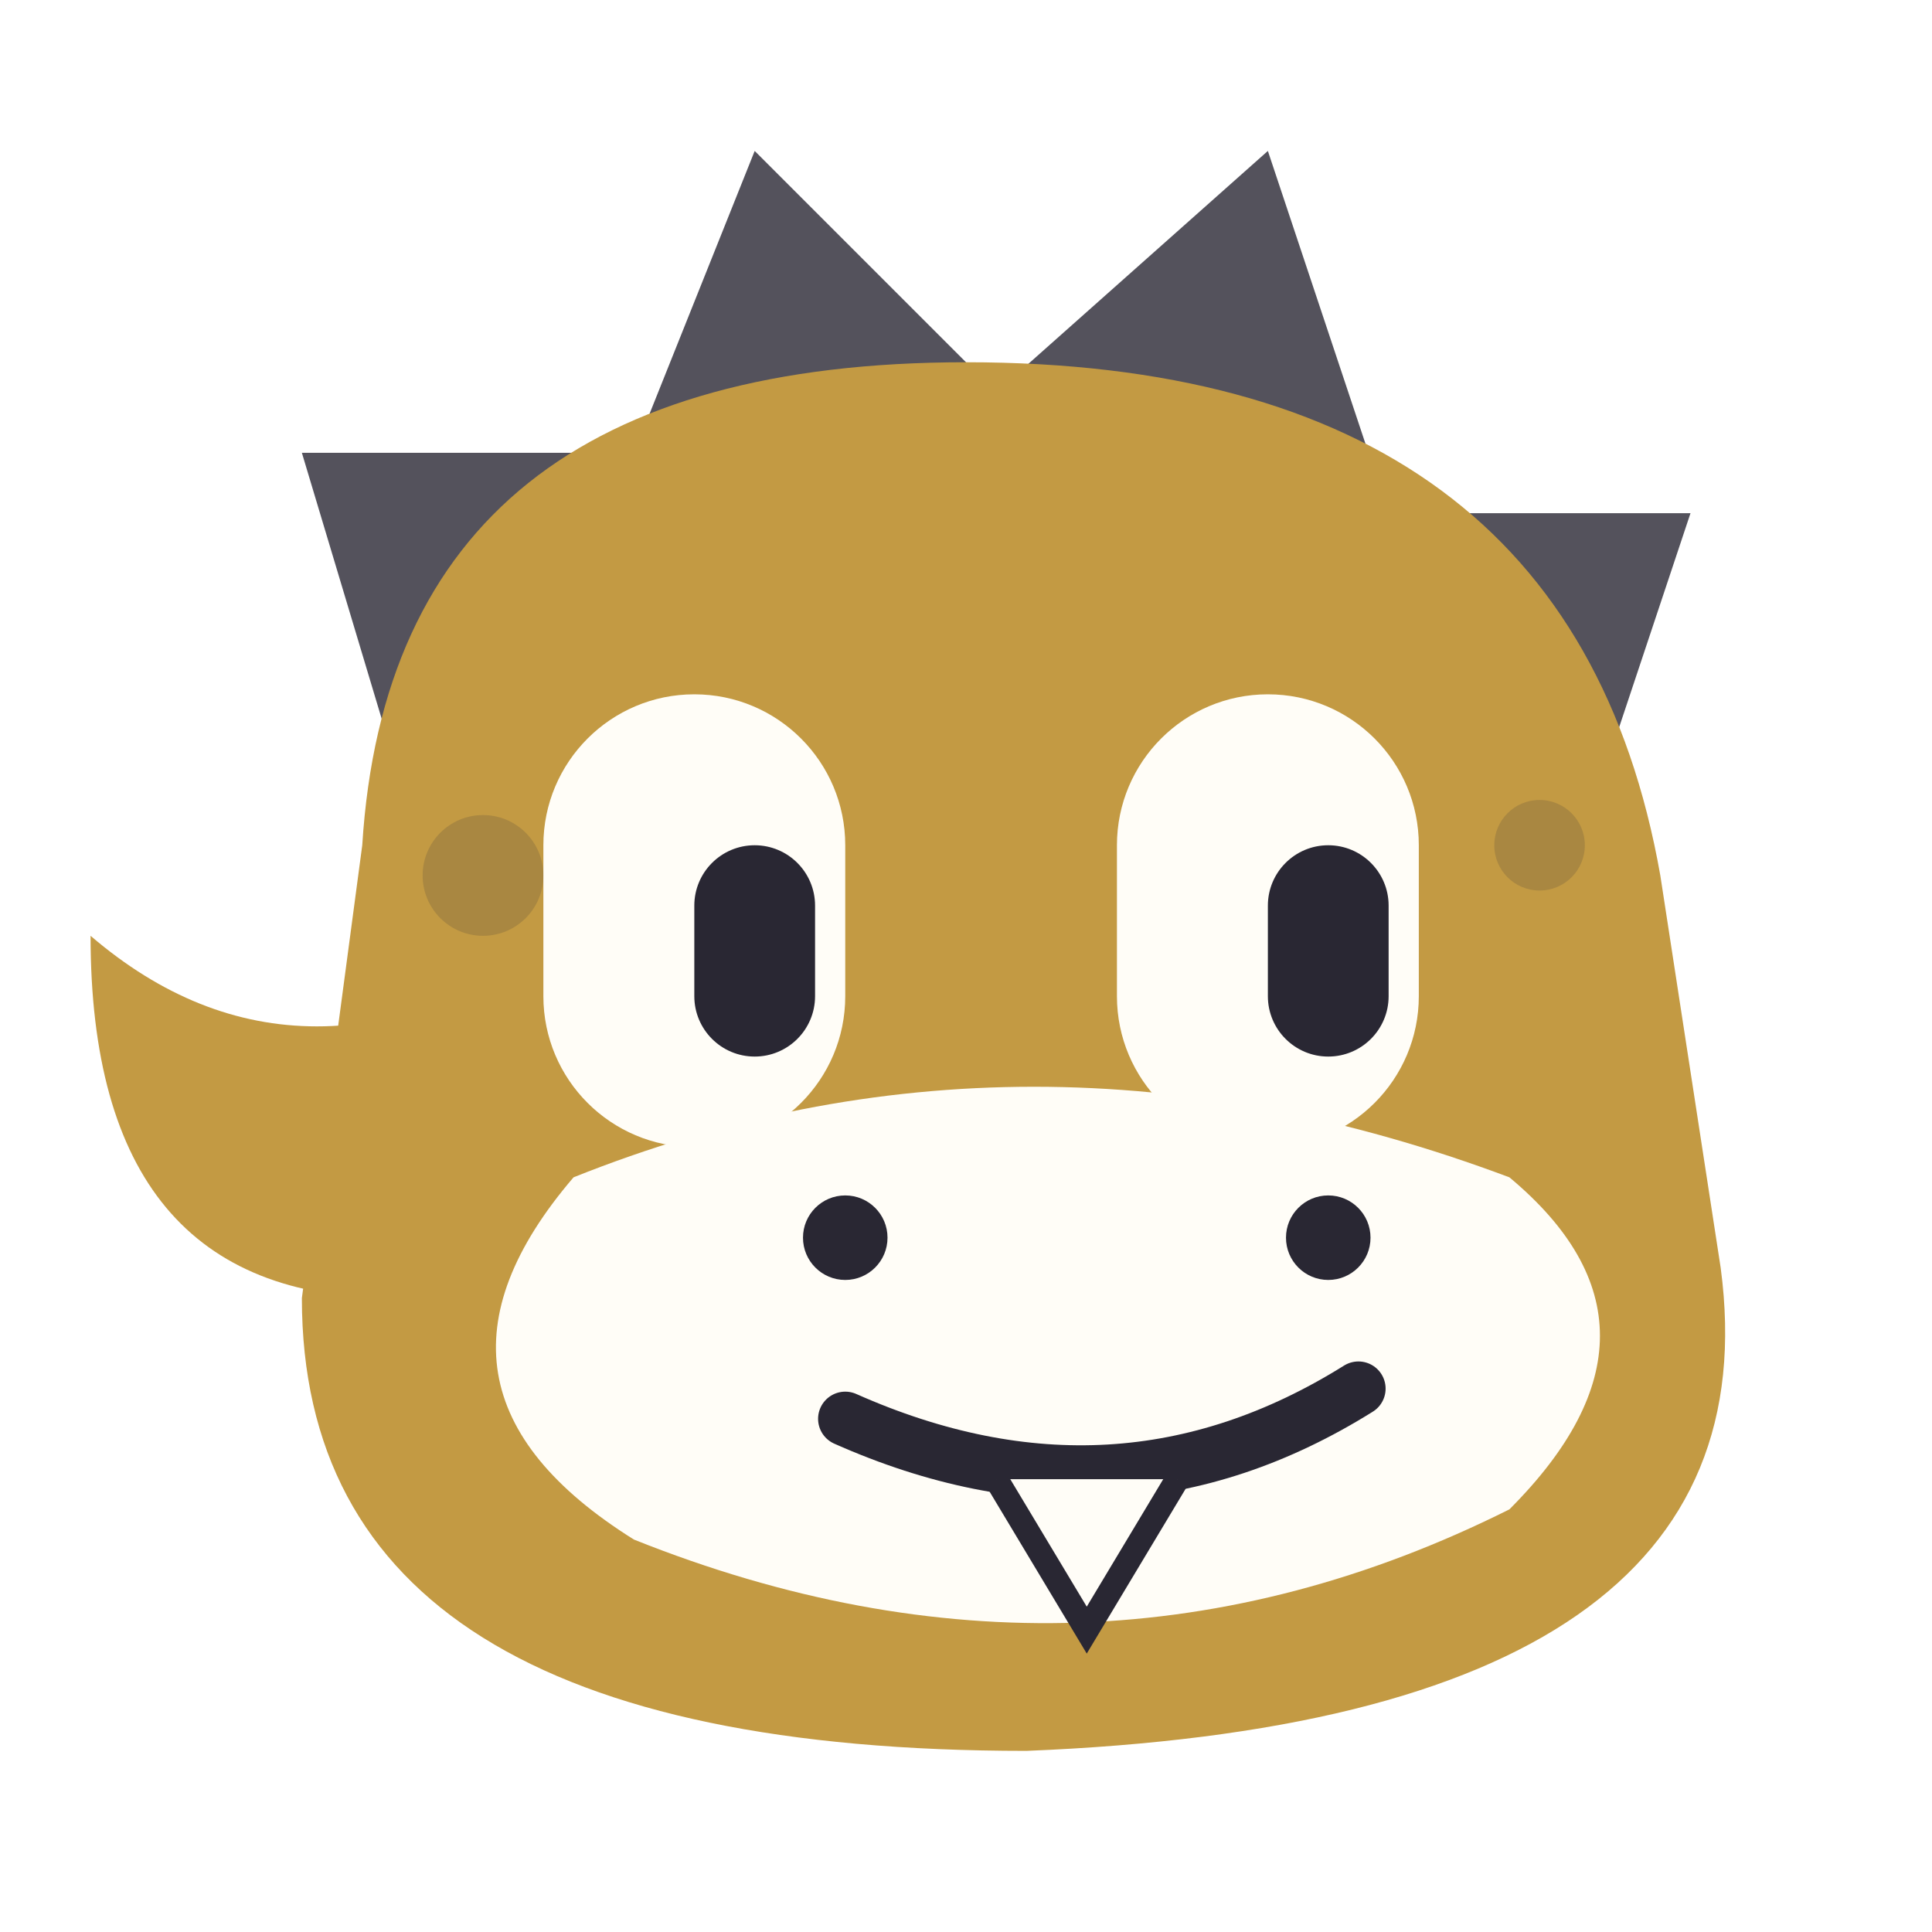
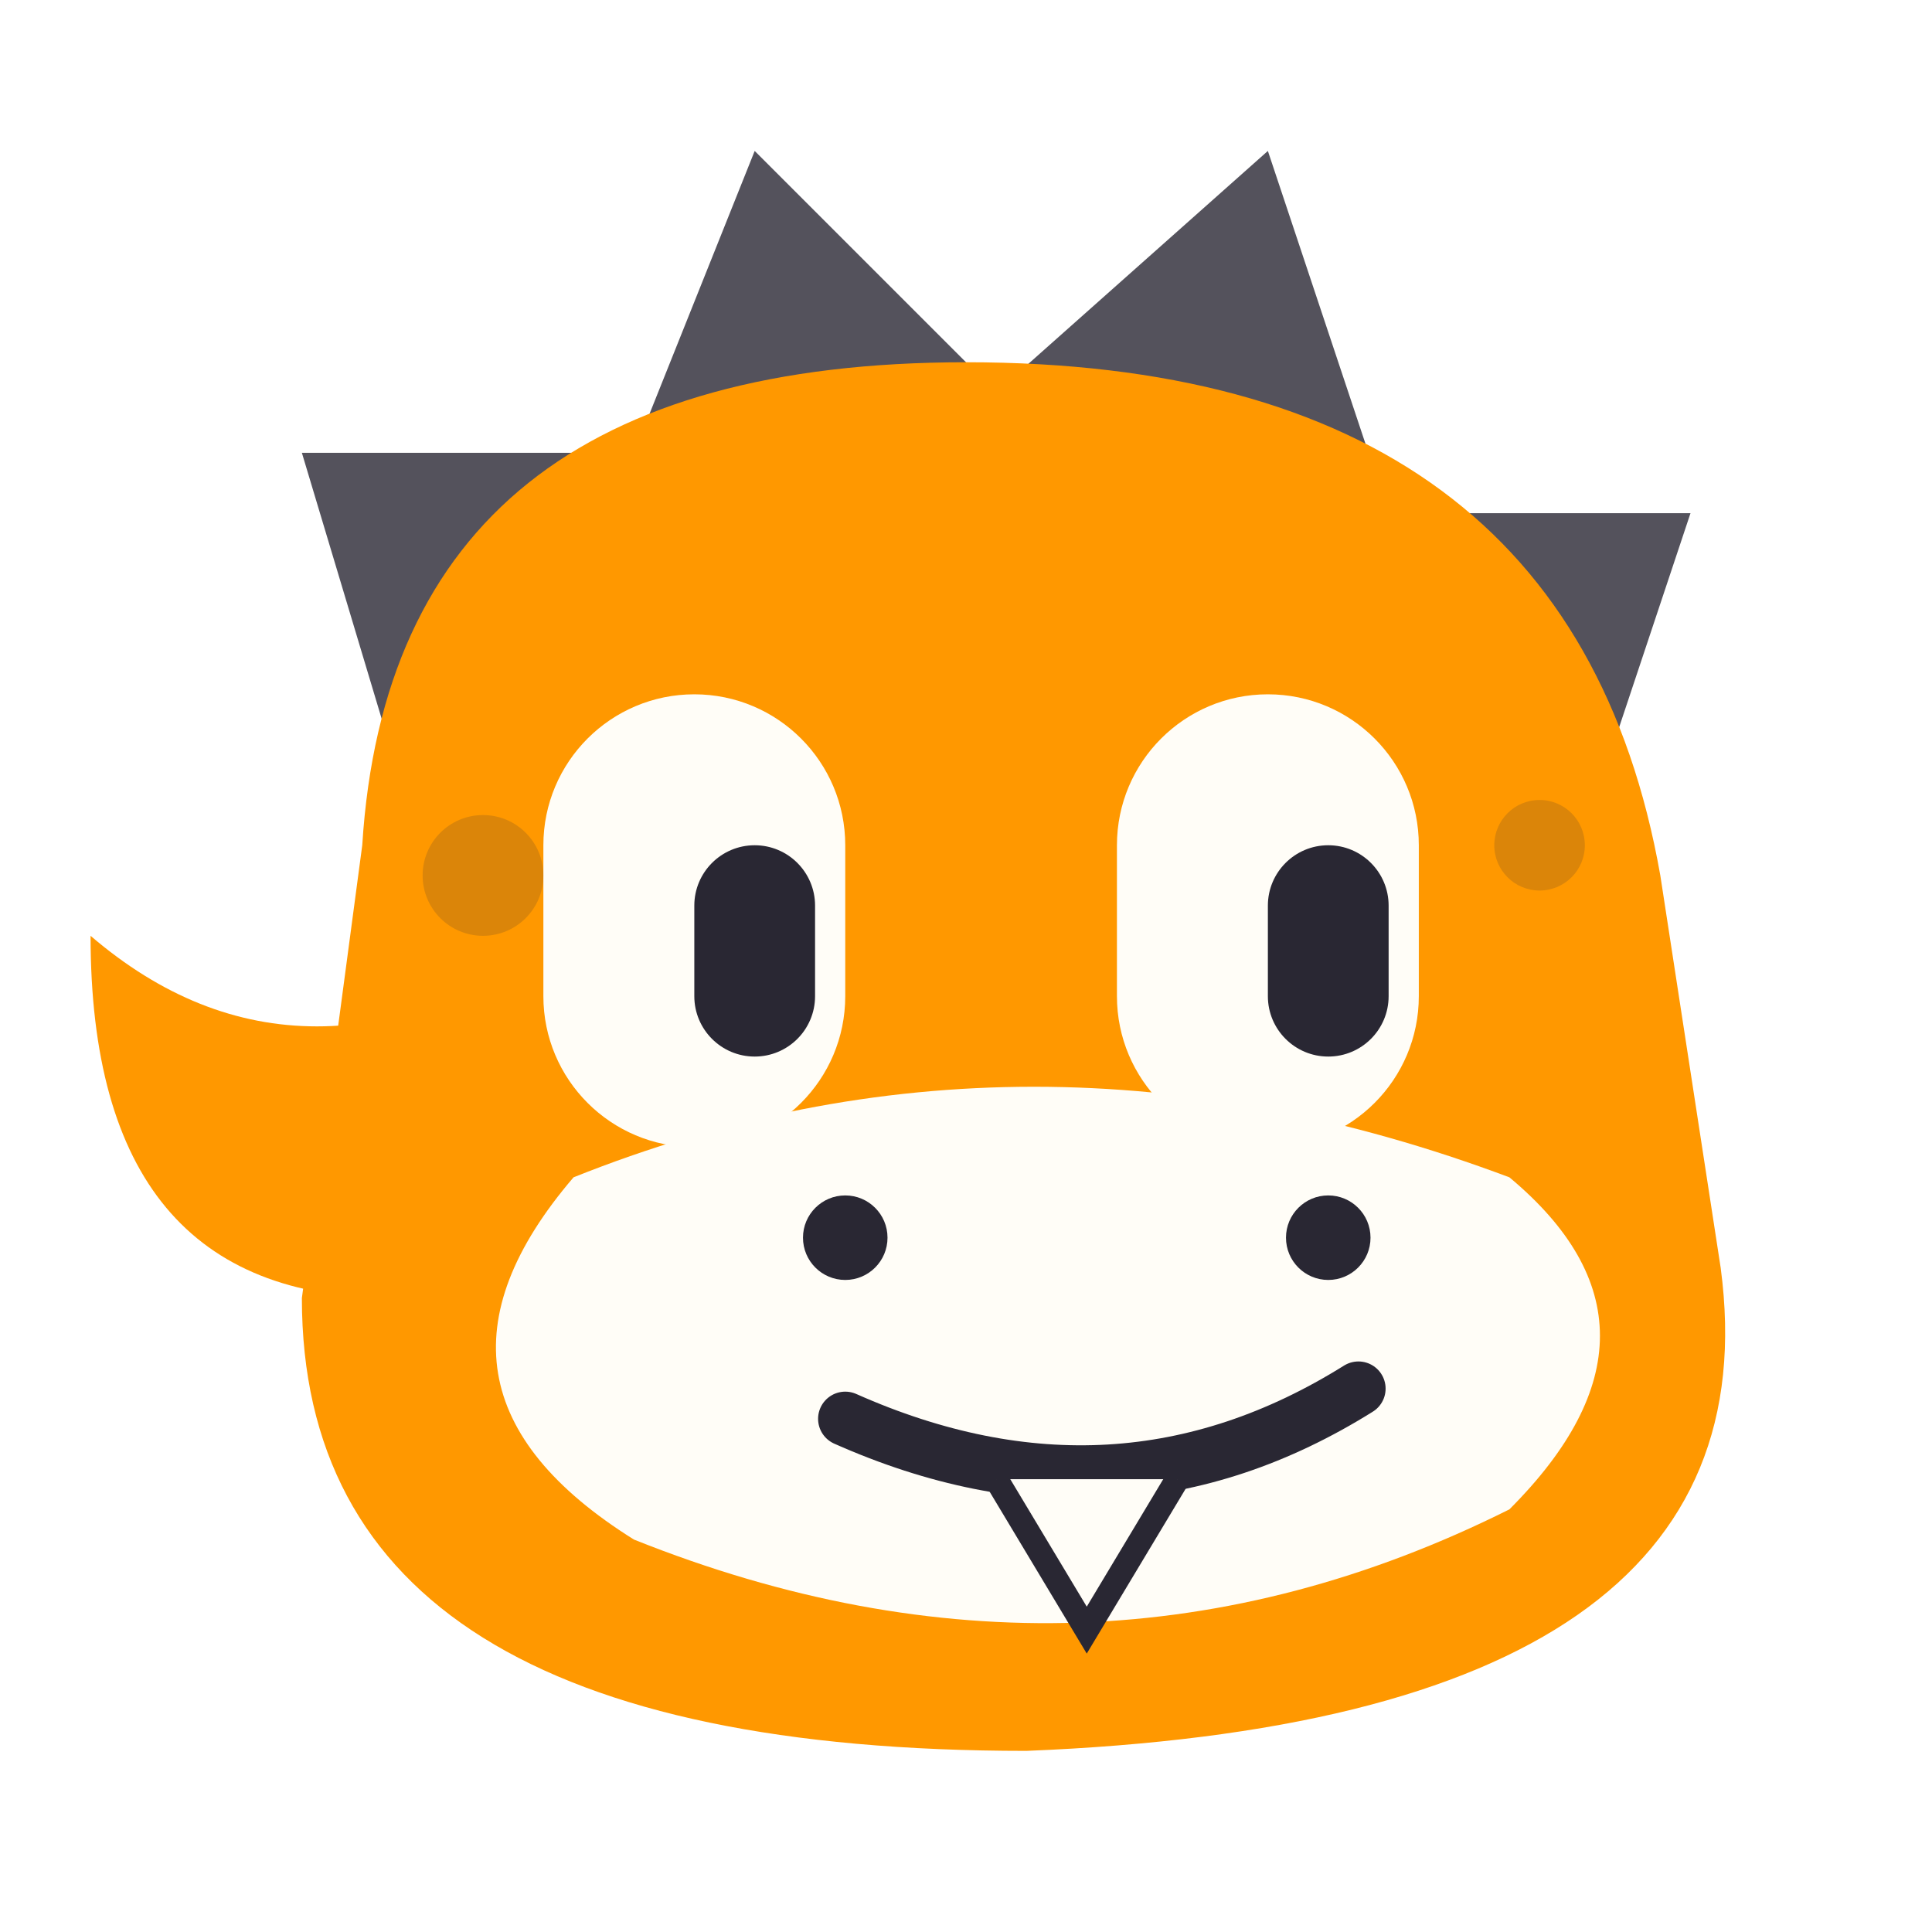
<svg xmlns="http://www.w3.org/2000/svg" viewBox="0 0 64 64" width="512" height="512" data-avatar-theme="dinosaurs" data-avatar-shape="spark" aria-hidden="true" focusable="false">
-   <path d="M13 43Q3 43 3 31Q10 37 19 31" fill="#C39A43" />
+   <path d="M13 43Q3 43 3 31Q10 37 19 31" fill="#FF9800" />
  <g fill="#292733" opacity=".8">
    <path d="M13 25L10 15L21 15L25 5L33 13L42 5L46 17L56 17L52 29Z" />
  </g>
-   <path d="M12 28Q13 12 32 12Q52 12 55 29L57 42Q59 57 34 58Q10 58 10 43Z" fill="#C39A43" />
+   <path d="M12 28Q13 12 32 12Q52 12 55 29L57 42Q59 57 34 58Q10 58 10 43Z" fill="#FF9800" />
  <g class="avatar-eyes" transform="rotate(0 32 31)">
    <rect x="18" y="23" width="10" height="15" rx="5" fill="#fffdf7" />
    <rect x="37" y="23" width="10" height="15" rx="5" fill="#fffdf7" />
    <g fill="#292733">
      <rect x="23" y="28" width="4" height="7" rx="2" />
      <rect x="42" y="28" width="4" height="7" rx="2" />
    </g>
  </g>
  <path d="M19 39Q34 33 50 39Q56 44 50 50Q36 57 21 51Q13 46 19 39Z" fill="#fffdf7" />
  <g fill="#292733">
    <circle cx="28" cy="41" r="1.4" />
    <circle cx="44" cy="41" r="1.4" />
  </g>
  <path d="M28 47Q37 51 45 46" fill="none" stroke="#292733" stroke-width="1.8" stroke-linecap="round" />
  <path d="M33 49L36 54L39 49" fill="#fffdf7" stroke="#292733" stroke-width=".8" />
  <g fill="#292733" opacity=".17">
    <circle cx="16" cy="29" r="2" />
    <circle cx="51" cy="28" r="1.5" />
  </g>
</svg>
